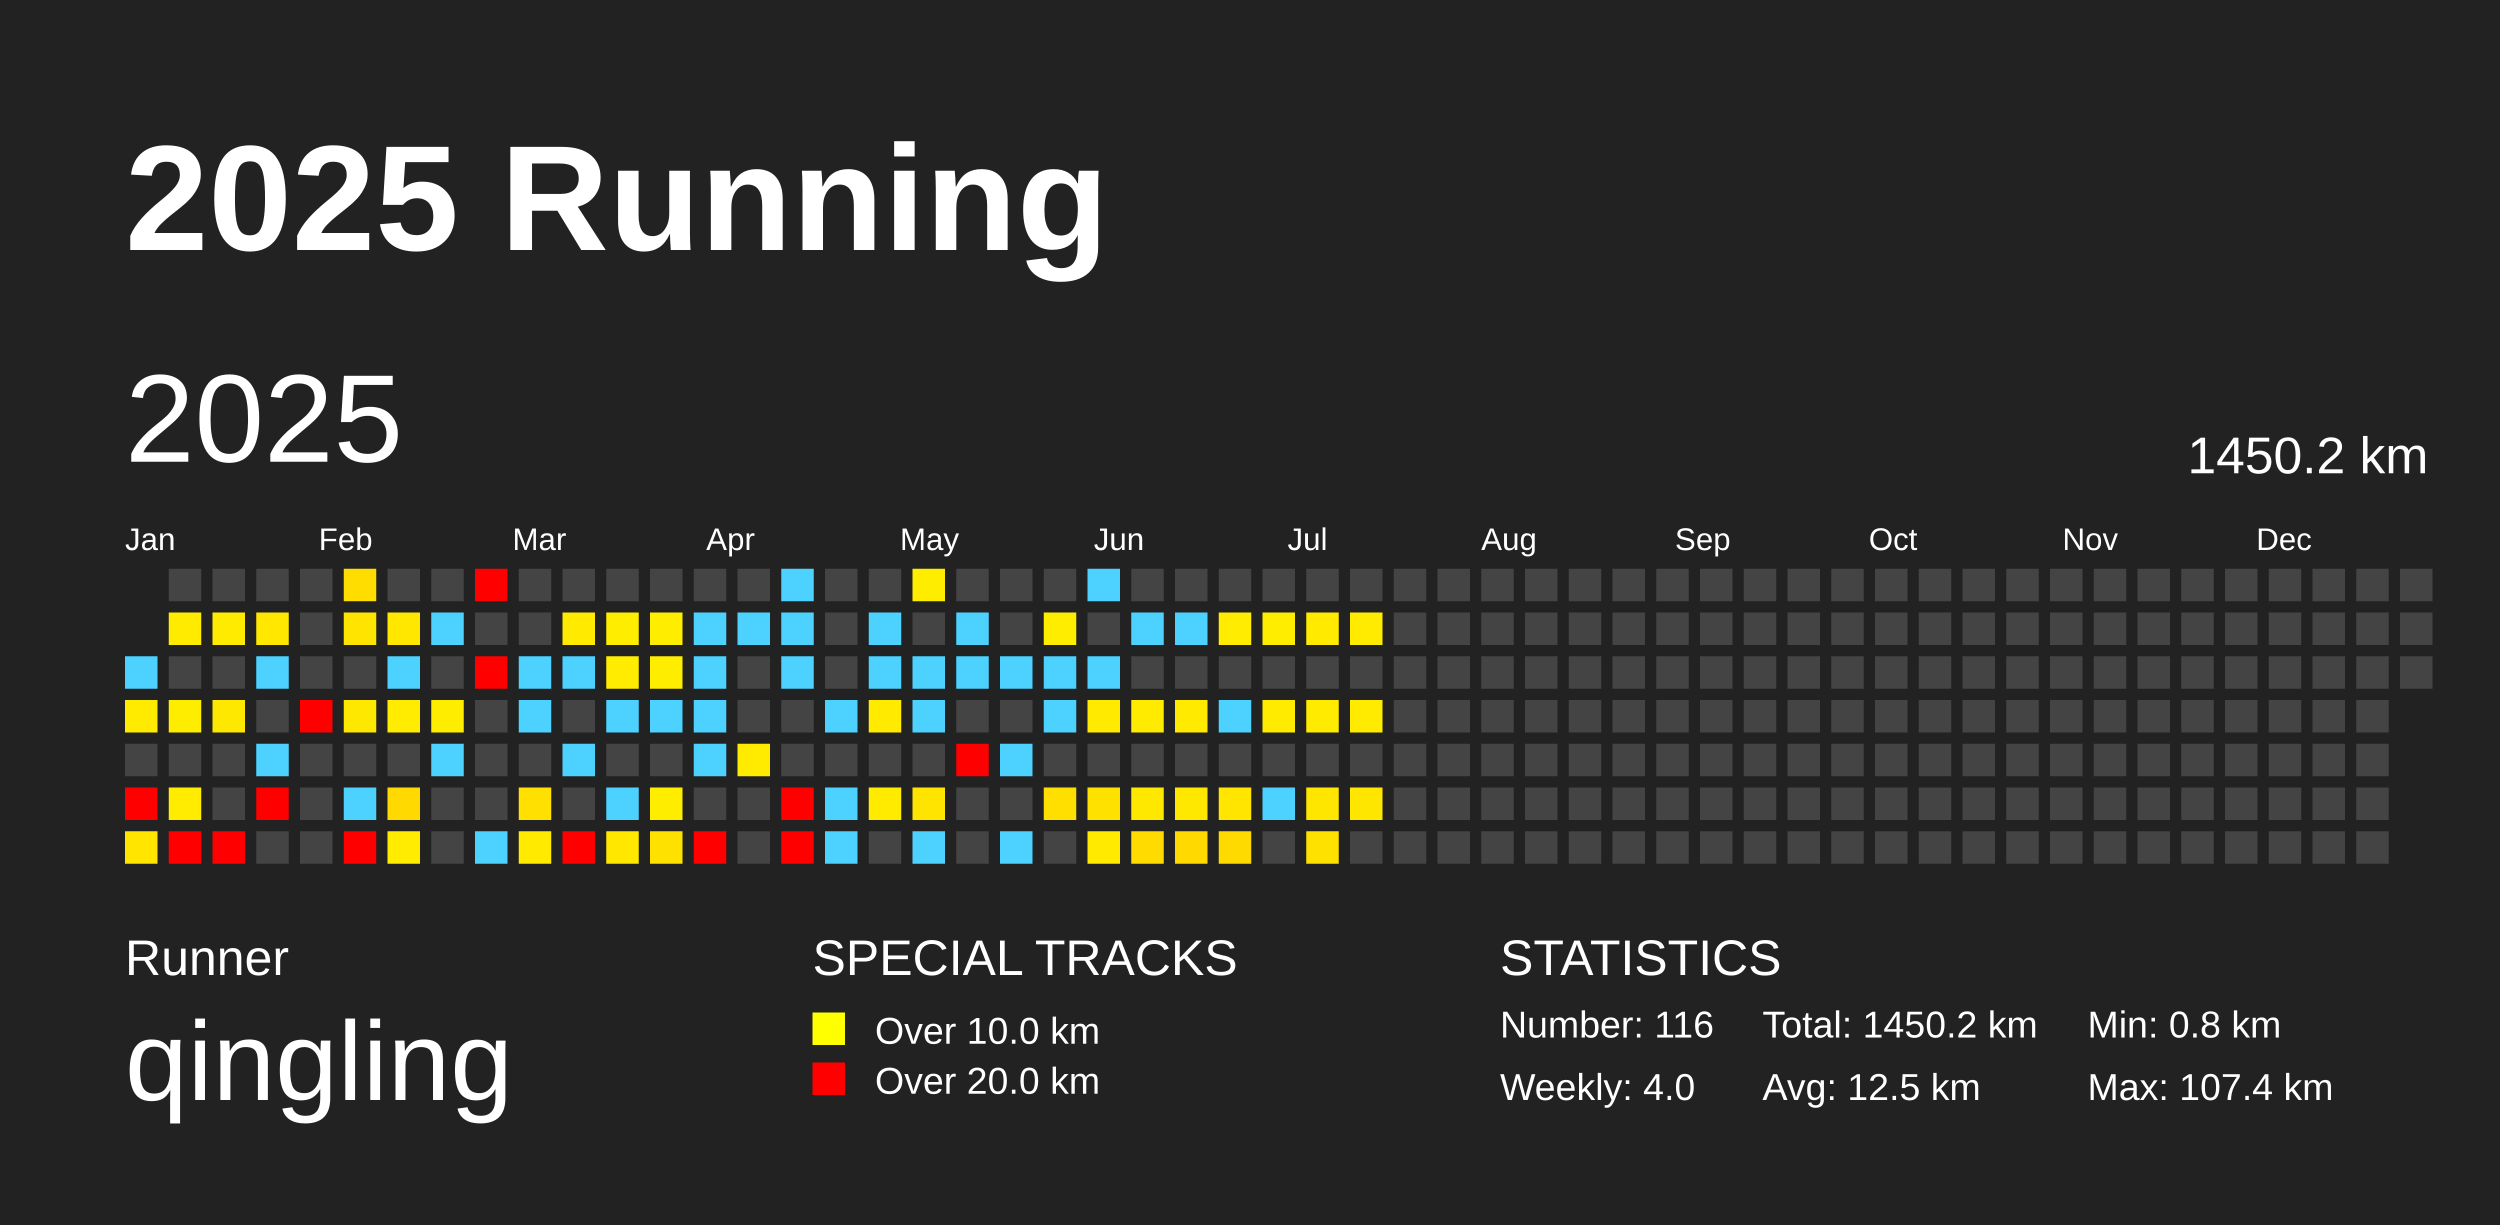
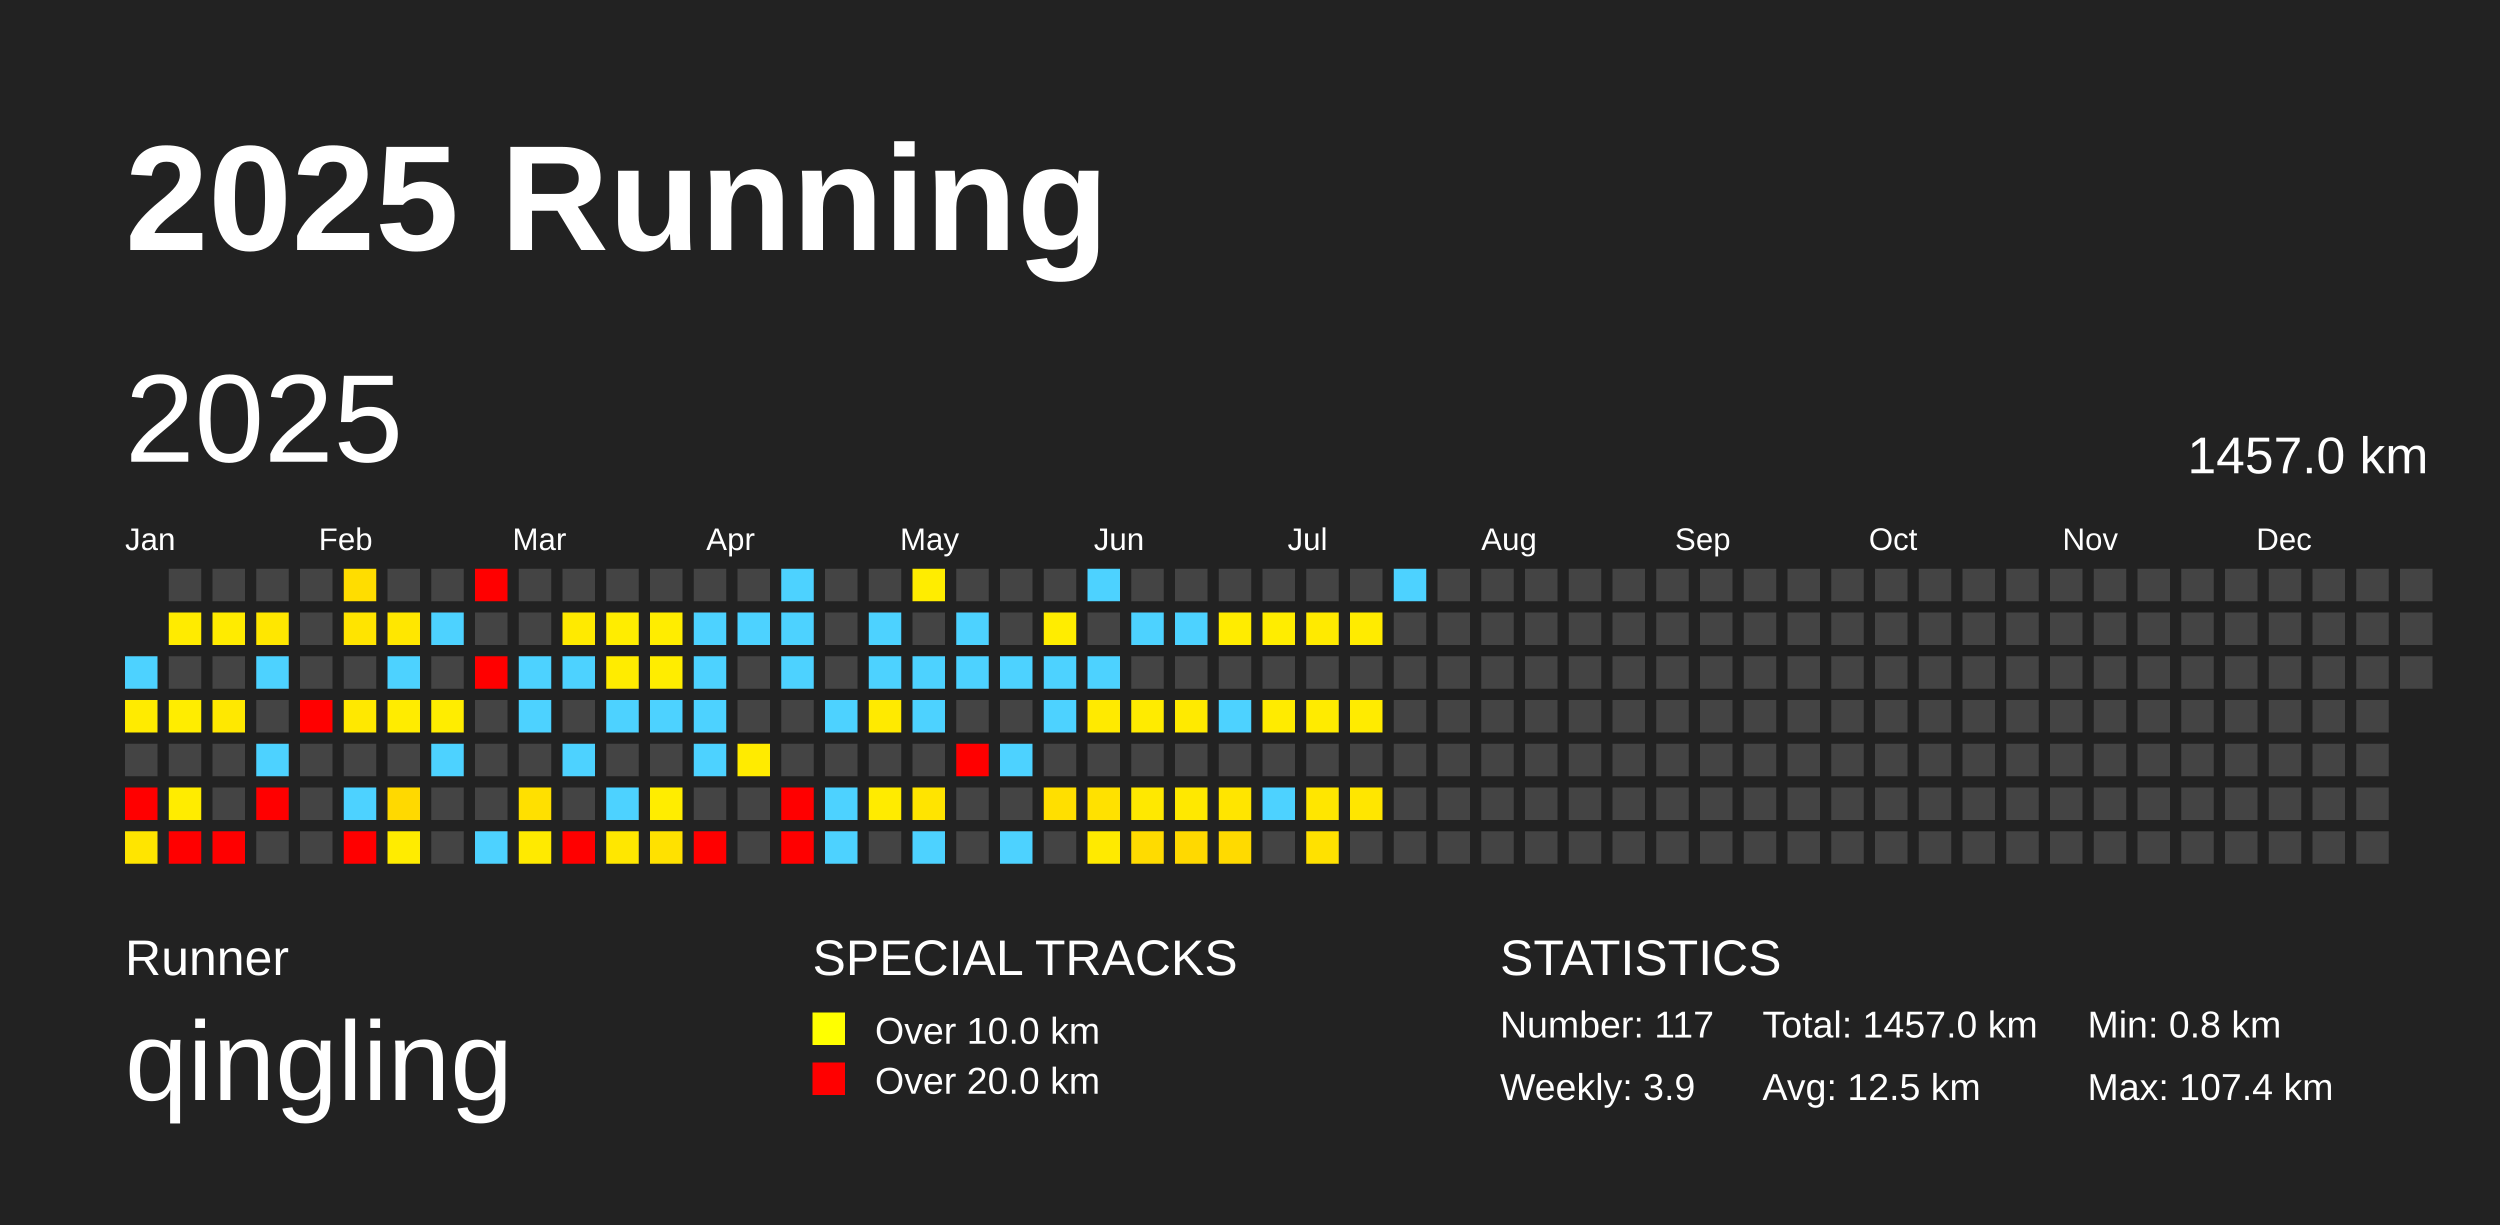
<svg xmlns="http://www.w3.org/2000/svg" baseProfile="full" height="98mm" version="1.1" viewBox="0,0,200,98" width="200mm">
  <defs />
  <rect fill="#222222" height="98" width="200" x="0" y="0" />
  <text fill="#FFFFFF" style="font-size:12px; font-family:Arial; font-weight:bold;" x="10" y="20">2025 Running</text>
  <text fill="#FFFFFF" style="font-size:4px; font-family:Arial" x="10" y="78">Runner</text>
  <text fill="#FFFFFF" style="font-size:9px; font-family:Arial" x="10" y="88">qingling</text>
  <text fill="#FFFFFF" style="font-size:4px; font-family:Arial" x="65" y="78">SPECIAL TRACKS</text>
  <rect fill="yellow" height="2.6" width="2.6" x="65" y="81" />
  <text fill="#FFFFFF" style="font-size:3px; font-family:Arial" x="70" y="83.5">Over 10.0 km</text>
  <rect fill="red" height="2.6" width="2.6" x="65" y="85" />
  <text fill="#FFFFFF" style="font-size:3px; font-family:Arial" x="70" y="87.5">Over 20.0 km</text>
  <text fill="#FFFFFF" style="font-size:4px; font-family:Arial" x="120" y="78">STATISTICS</text>
-   <text fill="#FFFFFF" style="font-size:3px; font-family:Arial" x="120" y="83">Number: 116</text>
-   <text fill="#FFFFFF" style="font-size:3px; font-family:Arial" x="120" y="88">Weekly: 4.0</text>
-   <text fill="#FFFFFF" style="font-size:3px; font-family:Arial" x="141" y="83">Total: 1450.2 km</text>
+   <text fill="#FFFFFF" style="font-size:3px; font-family:Arial" x="120" y="83">Number: 117</text>
+   <text fill="#FFFFFF" style="font-size:3px; font-family:Arial" x="120" y="88">Weekly: 3.9</text>
+   <text fill="#FFFFFF" style="font-size:3px; font-family:Arial" x="141" y="83">Total: 1457.0 km</text>
  <text fill="#FFFFFF" style="font-size:3px; font-family:Arial" x="141" y="88">Avg: 12.5 km</text>
  <text fill="#FFFFFF" style="font-size:3px; font-family:Arial" x="167" y="83">Min: 0.8 km</text>
  <text fill="#FFFFFF" style="font-size:3px; font-family:Arial" x="167" y="88">Max: 107.4 km</text>
  <text dominant-baseline="hanging" fill="#FFFFFF" style="font-size:10.0px; font-family:Arial;" x="10" y="30">2025</text>
-   <text dominant-baseline="hanging" fill="#FFFFFF" style="font-size:4.125px; font-family:Arial;" x="175" y="35">1450.2 km</text>
+   <text dominant-baseline="hanging" fill="#FFFFFF" style="font-size:4.125px; font-family:Arial;" x="175" y="35">1457.0 km</text>
  <text fill="#FFFFFF" style="font-size:2.5px; font-family:Arial" x="10.0" y="44">Jan</text>
  <text fill="#FFFFFF" style="font-size:2.5px; font-family:Arial" x="25.5" y="44">Feb</text>
  <text fill="#FFFFFF" style="font-size:2.5px; font-family:Arial" x="41.0" y="44">Mar</text>
  <text fill="#FFFFFF" style="font-size:2.5px; font-family:Arial" x="56.5" y="44">Apr</text>
  <text fill="#FFFFFF" style="font-size:2.5px; font-family:Arial" x="72.0" y="44">May</text>
  <text fill="#FFFFFF" style="font-size:2.5px; font-family:Arial" x="87.5" y="44">Jun</text>
  <text fill="#FFFFFF" style="font-size:2.5px; font-family:Arial" x="103.0" y="44">Jul</text>
  <text fill="#FFFFFF" style="font-size:2.5px; font-family:Arial" x="118.5" y="44">Aug</text>
  <text fill="#FFFFFF" style="font-size:2.5px; font-family:Arial" x="134.0" y="44">Sep</text>
  <text fill="#FFFFFF" style="font-size:2.5px; font-family:Arial" x="149.5" y="44">Oct</text>
  <text fill="#FFFFFF" style="font-size:2.5px; font-family:Arial" x="165.0" y="44">Nov</text>
  <text fill="#FFFFFF" style="font-size:2.5px; font-family:Arial" x="180.5" y="44">Dec</text>
  <rect fill="#4dd2ff" height="2.6" width="2.6" x="10.0" y="52.5" />
  <rect fill="#ffeb00" height="2.6" width="2.6" x="10.0" y="56.0" />
  <rect fill="#444444" height="2.6" width="2.6" x="10.0" y="59.5" />
  <rect fill="red" height="2.6" width="2.6" x="10.0" y="63.0" />
  <rect fill="#ffe500" height="2.6" width="2.6" x="10.0" y="66.5" />
  <rect fill="#444444" height="2.6" width="2.6" x="13.5" y="45.5" />
  <rect fill="#ffeb00" height="2.6" width="2.6" x="13.5" y="49.0" />
  <rect fill="#444444" height="2.6" width="2.6" x="13.5" y="52.5" />
  <rect fill="#ffed00" height="2.6" width="2.6" x="13.5" y="56.0" />
  <rect fill="#444444" height="2.6" width="2.6" x="13.5" y="59.5" />
  <rect fill="#ffec00" height="2.6" width="2.6" x="13.5" y="63.0" />
  <rect fill="red" height="2.6" width="2.6" x="13.5" y="66.5" />
  <rect fill="#444444" height="2.6" width="2.6" x="17.0" y="45.5" />
  <rect fill="#ffeb00" height="2.6" width="2.6" x="17.0" y="49.0" />
  <rect fill="#444444" height="2.6" width="2.6" x="17.0" y="52.5" />
  <rect fill="#ffe800" height="2.6" width="2.6" x="17.0" y="56.0" />
  <rect fill="#444444" height="2.6" width="2.6" x="17.0" y="59.5" />
  <rect fill="#444444" height="2.6" width="2.6" x="17.0" y="63.0" />
  <rect fill="red" height="2.6" width="2.6" x="17.0" y="66.5" />
  <rect fill="#444444" height="2.6" width="2.6" x="20.5" y="45.5" />
  <rect fill="#ffe700" height="2.6" width="2.6" x="20.5" y="49.0" />
  <rect fill="#4dd2ff" height="2.6" width="2.6" x="20.5" y="52.5" />
  <rect fill="#444444" height="2.6" width="2.6" x="20.5" y="56.0" />
  <rect fill="#4dd2ff" height="2.6" width="2.6" x="20.5" y="59.5" />
  <rect fill="red" height="2.6" width="2.6" x="20.5" y="63.0" />
  <rect fill="#444444" height="2.6" width="2.6" x="20.5" y="66.5" />
  <rect fill="#444444" height="2.6" width="2.6" x="24.0" y="45.5" />
  <rect fill="#444444" height="2.6" width="2.6" x="24.0" y="49.0" />
  <rect fill="#444444" height="2.6" width="2.6" x="24.0" y="52.5" />
  <rect fill="red" height="2.6" width="2.6" x="24.0" y="56.0" />
  <rect fill="#444444" height="2.6" width="2.6" x="24.0" y="59.5" />
  <rect fill="#444444" height="2.6" width="2.6" x="24.0" y="63.0" />
  <rect fill="#444444" height="2.6" width="2.6" x="24.0" y="66.5" />
  <rect fill="#ffdd00" height="2.6" width="2.6" x="27.5" y="45.5" />
  <rect fill="#ffe400" height="2.6" width="2.6" x="27.5" y="49.0" />
  <rect fill="#444444" height="2.6" width="2.6" x="27.5" y="52.5" />
  <rect fill="#ffe800" height="2.6" width="2.6" x="27.5" y="56.0" />
  <rect fill="#444444" height="2.6" width="2.6" x="27.5" y="59.5" />
  <rect fill="#4dd2ff" height="2.6" width="2.6" x="27.5" y="63.0" />
  <rect fill="red" height="2.6" width="2.6" x="27.5" y="66.5" />
  <rect fill="#444444" height="2.6" width="2.6" x="31.0" y="45.5" />
  <rect fill="#ffe700" height="2.6" width="2.6" x="31.0" y="49.0" />
  <rect fill="#4dd2ff" height="2.6" width="2.6" x="31.0" y="52.5" />
  <rect fill="#ffec00" height="2.6" width="2.6" x="31.0" y="56.0" />
  <rect fill="#444444" height="2.6" width="2.6" x="31.0" y="59.5" />
  <rect fill="#ffd900" height="2.6" width="2.6" x="31.0" y="63.0" />
  <rect fill="#ffec00" height="2.6" width="2.6" x="31.0" y="66.5" />
  <rect fill="#444444" height="2.6" width="2.6" x="34.5" y="45.5" />
  <rect fill="#4dd2ff" height="2.6" width="2.6" x="34.5" y="49.0" />
  <rect fill="#444444" height="2.6" width="2.6" x="34.5" y="52.5" />
  <rect fill="#ffed00" height="2.6" width="2.6" x="34.5" y="56.0" />
  <rect fill="#4dd2ff" height="2.6" width="2.6" x="34.5" y="59.5" />
  <rect fill="#444444" height="2.6" width="2.6" x="34.5" y="63.0" />
  <rect fill="#444444" height="2.6" width="2.6" x="34.5" y="66.5" />
  <rect fill="red" height="2.6" width="2.6" x="38.0" y="45.5" />
  <rect fill="#444444" height="2.6" width="2.6" x="38.0" y="49.0" />
  <rect fill="red" height="2.6" width="2.6" x="38.0" y="52.5" />
  <rect fill="#444444" height="2.6" width="2.6" x="38.0" y="56.0" />
  <rect fill="#444444" height="2.6" width="2.6" x="38.0" y="59.5" />
  <rect fill="#444444" height="2.6" width="2.6" x="38.0" y="63.0" />
  <rect fill="#4dd2ff" height="2.6" width="2.6" x="38.0" y="66.5" />
  <rect fill="#444444" height="2.6" width="2.6" x="41.5" y="45.5" />
  <rect fill="#444444" height="2.6" width="2.6" x="41.5" y="49.0" />
  <rect fill="#4dd2ff" height="2.6" width="2.6" x="41.5" y="52.5" />
  <rect fill="#4dd2ff" height="2.6" width="2.6" x="41.5" y="56.0" />
  <rect fill="#444444" height="2.6" width="2.6" x="41.5" y="59.5" />
  <rect fill="#ffe000" height="2.6" width="2.6" x="41.5" y="63.0" />
  <rect fill="#ffea00" height="2.6" width="2.6" x="41.5" y="66.5" />
  <rect fill="#444444" height="2.6" width="2.6" x="45.0" y="45.5" />
  <rect fill="#ffea00" height="2.6" width="2.6" x="45.0" y="49.0" />
  <rect fill="#4dd2ff" height="2.6" width="2.6" x="45.0" y="52.5" />
  <rect fill="#444444" height="2.6" width="2.6" x="45.0" y="56.0" />
  <rect fill="#4dd2ff" height="2.6" width="2.6" x="45.0" y="59.5" />
  <rect fill="#444444" height="2.6" width="2.6" x="45.0" y="63.0" />
  <rect fill="red" height="2.6" width="2.6" x="45.0" y="66.5" />
  <rect fill="#444444" height="2.6" width="2.6" x="48.5" y="45.5" />
  <rect fill="#ffed00" height="2.6" width="2.6" x="48.5" y="49.0" />
  <rect fill="#ffec00" height="2.6" width="2.6" x="48.5" y="52.5" />
  <rect fill="#4dd2ff" height="2.6" width="2.6" x="48.5" y="56.0" />
  <rect fill="#444444" height="2.6" width="2.6" x="48.5" y="59.5" />
  <rect fill="#4dd2ff" height="2.6" width="2.6" x="48.5" y="63.0" />
  <rect fill="#ffe700" height="2.6" width="2.6" x="48.5" y="66.5" />
  <rect fill="#444444" height="2.6" width="2.6" x="52.0" y="45.5" />
  <rect fill="#ffed00" height="2.6" width="2.6" x="52.0" y="49.0" />
  <rect fill="#ffed00" height="2.6" width="2.6" x="52.0" y="52.5" />
  <rect fill="#4dd2ff" height="2.6" width="2.6" x="52.0" y="56.0" />
  <rect fill="#444444" height="2.6" width="2.6" x="52.0" y="59.5" />
  <rect fill="#ffed00" height="2.6" width="2.6" x="52.0" y="63.0" />
  <rect fill="#ffe100" height="2.6" width="2.6" x="52.0" y="66.5" />
  <rect fill="#444444" height="2.6" width="2.6" x="55.5" y="45.5" />
  <rect fill="#4dd2ff" height="2.6" width="2.6" x="55.5" y="49.0" />
  <rect fill="#4dd2ff" height="2.6" width="2.6" x="55.5" y="52.5" />
  <rect fill="#4dd2ff" height="2.6" width="2.6" x="55.5" y="56.0" />
  <rect fill="#4dd2ff" height="2.6" width="2.6" x="55.5" y="59.5" />
  <rect fill="#444444" height="2.6" width="2.6" x="55.5" y="63.0" />
  <rect fill="red" height="2.6" width="2.6" x="55.5" y="66.5" />
  <rect fill="#444444" height="2.6" width="2.6" x="59.0" y="45.5" />
  <rect fill="#4dd2ff" height="2.6" width="2.6" x="59.0" y="49.0" />
  <rect fill="#444444" height="2.6" width="2.6" x="59.0" y="52.5" />
  <rect fill="#444444" height="2.6" width="2.6" x="59.0" y="56.0" />
  <rect fill="#ffeb00" height="2.6" width="2.6" x="59.0" y="59.5" />
  <rect fill="#444444" height="2.6" width="2.6" x="59.0" y="63.0" />
  <rect fill="#444444" height="2.6" width="2.6" x="59.0" y="66.5" />
  <rect fill="#4dd2ff" height="2.6" width="2.6" x="62.5" y="45.5" />
  <rect fill="#4dd2ff" height="2.6" width="2.6" x="62.5" y="49.0" />
  <rect fill="#4dd2ff" height="2.6" width="2.6" x="62.5" y="52.5" />
  <rect fill="#444444" height="2.6" width="2.6" x="62.5" y="56.0" />
  <rect fill="#444444" height="2.6" width="2.6" x="62.5" y="59.5" />
  <rect fill="red" height="2.6" width="2.6" x="62.5" y="63.0" />
  <rect fill="red" height="2.6" width="2.6" x="62.5" y="66.5" />
  <rect fill="#444444" height="2.6" width="2.6" x="66.0" y="45.5" />
  <rect fill="#444444" height="2.6" width="2.6" x="66.0" y="49.0" />
  <rect fill="#444444" height="2.6" width="2.6" x="66.0" y="52.5" />
  <rect fill="#4dd2ff" height="2.6" width="2.6" x="66.0" y="56.0" />
  <rect fill="#444444" height="2.6" width="2.6" x="66.0" y="59.5" />
  <rect fill="#4dd2ff" height="2.6" width="2.6" x="66.0" y="63.0" />
  <rect fill="#4dd2ff" height="2.6" width="2.6" x="66.0" y="66.5" />
  <rect fill="#444444" height="2.6" width="2.6" x="69.5" y="45.5" />
  <rect fill="#4dd2ff" height="2.6" width="2.6" x="69.5" y="49.0" />
  <rect fill="#4dd2ff" height="2.6" width="2.6" x="69.5" y="52.5" />
  <rect fill="#ffea00" height="2.6" width="2.6" x="69.5" y="56.0" />
  <rect fill="#444444" height="2.6" width="2.6" x="69.5" y="59.5" />
  <rect fill="#ffeb00" height="2.6" width="2.6" x="69.5" y="63.0" />
  <rect fill="#444444" height="2.6" width="2.6" x="69.5" y="66.5" />
  <rect fill="#ffed00" height="2.6" width="2.6" x="73.0" y="45.5" />
  <rect fill="#444444" height="2.6" width="2.6" x="73.0" y="49.0" />
  <rect fill="#4dd2ff" height="2.6" width="2.6" x="73.0" y="52.5" />
  <rect fill="#4dd2ff" height="2.6" width="2.6" x="73.0" y="56.0" />
  <rect fill="#444444" height="2.6" width="2.6" x="73.0" y="59.5" />
  <rect fill="#ffe400" height="2.6" width="2.6" x="73.0" y="63.0" />
  <rect fill="#4dd2ff" height="2.6" width="2.6" x="73.0" y="66.5" />
  <rect fill="#444444" height="2.6" width="2.6" x="76.5" y="45.5" />
  <rect fill="#4dd2ff" height="2.6" width="2.6" x="76.5" y="49.0" />
  <rect fill="#4dd2ff" height="2.6" width="2.6" x="76.5" y="52.5" />
  <rect fill="#444444" height="2.6" width="2.6" x="76.5" y="56.0" />
  <rect fill="red" height="2.6" width="2.6" x="76.5" y="59.5" />
  <rect fill="#444444" height="2.6" width="2.6" x="76.5" y="63.0" />
  <rect fill="#444444" height="2.6" width="2.6" x="76.5" y="66.5" />
  <rect fill="#444444" height="2.6" width="2.6" x="80.0" y="45.5" />
  <rect fill="#444444" height="2.6" width="2.6" x="80.0" y="49.0" />
  <rect fill="#4dd2ff" height="2.6" width="2.6" x="80.0" y="52.5" />
  <rect fill="#444444" height="2.6" width="2.6" x="80.0" y="56.0" />
  <rect fill="#4dd2ff" height="2.6" width="2.6" x="80.0" y="59.5" />
  <rect fill="#444444" height="2.6" width="2.6" x="80.0" y="63.0" />
  <rect fill="#4dd2ff" height="2.6" width="2.6" x="80.0" y="66.5" />
  <rect fill="#444444" height="2.6" width="2.6" x="83.5" y="45.5" />
  <rect fill="#ffed00" height="2.6" width="2.6" x="83.5" y="49.0" />
  <rect fill="#4dd2ff" height="2.6" width="2.6" x="83.5" y="52.5" />
  <rect fill="#4dd2ff" height="2.6" width="2.6" x="83.5" y="56.0" />
  <rect fill="#444444" height="2.6" width="2.6" x="83.5" y="59.5" />
  <rect fill="#ffdf00" height="2.6" width="2.6" x="83.5" y="63.0" />
  <rect fill="#444444" height="2.6" width="2.6" x="83.5" y="66.5" />
  <rect fill="#4dd2ff" height="2.6" width="2.6" x="87.0" y="45.5" />
  <rect fill="#444444" height="2.6" width="2.6" x="87.0" y="49.0" />
  <rect fill="#4dd2ff" height="2.6" width="2.6" x="87.0" y="52.5" />
  <rect fill="#ffea00" height="2.6" width="2.6" x="87.0" y="56.0" />
  <rect fill="#444444" height="2.6" width="2.6" x="87.0" y="59.5" />
  <rect fill="#ffe100" height="2.6" width="2.6" x="87.0" y="63.0" />
  <rect fill="#ffea00" height="2.6" width="2.6" x="87.0" y="66.5" />
  <rect fill="#444444" height="2.6" width="2.6" x="90.5" y="45.5" />
  <rect fill="#4dd2ff" height="2.6" width="2.6" x="90.5" y="49.0" />
  <rect fill="#444444" height="2.6" width="2.6" x="90.5" y="52.5" />
  <rect fill="#ffeb00" height="2.6" width="2.6" x="90.5" y="56.0" />
  <rect fill="#444444" height="2.6" width="2.6" x="90.5" y="59.5" />
  <rect fill="#ffe800" height="2.6" width="2.6" x="90.5" y="63.0" />
  <rect fill="#ffdb00" height="2.6" width="2.6" x="90.5" y="66.5" />
  <rect fill="#444444" height="2.6" width="2.6" x="94.0" y="45.5" />
  <rect fill="#4dd2ff" height="2.6" width="2.6" x="94.0" y="49.0" />
  <rect fill="#444444" height="2.6" width="2.6" x="94.0" y="52.5" />
  <rect fill="#ffea00" height="2.6" width="2.6" x="94.0" y="56.0" />
  <rect fill="#444444" height="2.6" width="2.6" x="94.0" y="59.5" />
  <rect fill="#ffe800" height="2.6" width="2.6" x="94.0" y="63.0" />
  <rect fill="#ffd900" height="2.6" width="2.6" x="94.0" y="66.5" />
  <rect fill="#444444" height="2.6" width="2.6" x="97.5" y="45.5" />
  <rect fill="#ffec00" height="2.6" width="2.6" x="97.5" y="49.0" />
  <rect fill="#444444" height="2.6" width="2.6" x="97.5" y="52.5" />
  <rect fill="#4dd2ff" height="2.6" width="2.6" x="97.5" y="56.0" />
  <rect fill="#444444" height="2.6" width="2.6" x="97.5" y="59.5" />
  <rect fill="#ffe500" height="2.6" width="2.6" x="97.5" y="63.0" />
  <rect fill="#ffda00" height="2.6" width="2.6" x="97.5" y="66.5" />
  <rect fill="#444444" height="2.6" width="2.6" x="101.0" y="45.5" />
  <rect fill="#ffed00" height="2.6" width="2.6" x="101.0" y="49.0" />
  <rect fill="#444444" height="2.6" width="2.6" x="101.0" y="52.5" />
  <rect fill="#ffeb00" height="2.6" width="2.6" x="101.0" y="56.0" />
  <rect fill="#444444" height="2.6" width="2.6" x="101.0" y="59.5" />
  <rect fill="#4dd2ff" height="2.6" width="2.6" x="101.0" y="63.0" />
  <rect fill="#444444" height="2.6" width="2.6" x="101.0" y="66.5" />
  <rect fill="#444444" height="2.6" width="2.6" x="104.5" y="45.5" />
  <rect fill="#ffea00" height="2.6" width="2.6" x="104.5" y="49.0" />
  <rect fill="#444444" height="2.6" width="2.6" x="104.5" y="52.5" />
  <rect fill="#ffeb00" height="2.6" width="2.6" x="104.5" y="56.0" />
  <rect fill="#444444" height="2.6" width="2.6" x="104.5" y="59.5" />
  <rect fill="#ffe600" height="2.6" width="2.6" x="104.5" y="63.0" />
  <rect fill="#ffe100" height="2.6" width="2.6" x="104.5" y="66.5" />
  <rect fill="#444444" height="2.6" width="2.6" x="108.0" y="45.5" />
  <rect fill="#ffeb00" height="2.6" width="2.6" x="108.0" y="49.0" />
  <rect fill="#444444" height="2.6" width="2.6" x="108.0" y="52.5" />
  <rect fill="#ffeb00" height="2.6" width="2.6" x="108.0" y="56.0" />
  <rect fill="#444444" height="2.6" width="2.6" x="108.0" y="59.5" />
  <rect fill="#ffe600" height="2.6" width="2.6" x="108.0" y="63.0" />
  <rect fill="#444444" height="2.6" width="2.6" x="108.0" y="66.5" />
-   <rect fill="#444444" height="2.6" width="2.6" x="111.5" y="45.5" />
+   <rect fill="#4dd2ff" height="2.6" width="2.6" x="111.5" y="45.5" />
  <rect fill="#444444" height="2.6" width="2.6" x="111.5" y="49.0" />
  <rect fill="#444444" height="2.6" width="2.6" x="111.5" y="52.5" />
  <rect fill="#444444" height="2.6" width="2.6" x="111.5" y="56.0" />
  <rect fill="#444444" height="2.6" width="2.6" x="111.5" y="59.5" />
  <rect fill="#444444" height="2.6" width="2.6" x="111.5" y="63.0" />
  <rect fill="#444444" height="2.6" width="2.6" x="111.5" y="66.5" />
  <rect fill="#444444" height="2.6" width="2.6" x="115.0" y="45.5" />
  <rect fill="#444444" height="2.6" width="2.6" x="115.0" y="49.0" />
  <rect fill="#444444" height="2.6" width="2.6" x="115.0" y="52.5" />
  <rect fill="#444444" height="2.6" width="2.6" x="115.0" y="56.0" />
  <rect fill="#444444" height="2.6" width="2.6" x="115.0" y="59.5" />
  <rect fill="#444444" height="2.6" width="2.6" x="115.0" y="63.0" />
  <rect fill="#444444" height="2.6" width="2.6" x="115.0" y="66.5" />
  <rect fill="#444444" height="2.6" width="2.6" x="118.5" y="45.5" />
  <rect fill="#444444" height="2.6" width="2.6" x="118.5" y="49.0" />
  <rect fill="#444444" height="2.6" width="2.6" x="118.5" y="52.5" />
  <rect fill="#444444" height="2.6" width="2.6" x="118.5" y="56.0" />
  <rect fill="#444444" height="2.6" width="2.6" x="118.5" y="59.5" />
  <rect fill="#444444" height="2.6" width="2.6" x="118.5" y="63.0" />
  <rect fill="#444444" height="2.6" width="2.6" x="118.5" y="66.5" />
  <rect fill="#444444" height="2.6" width="2.6" x="122.0" y="45.5" />
  <rect fill="#444444" height="2.6" width="2.6" x="122.0" y="49.0" />
  <rect fill="#444444" height="2.6" width="2.6" x="122.0" y="52.5" />
  <rect fill="#444444" height="2.6" width="2.6" x="122.0" y="56.0" />
  <rect fill="#444444" height="2.6" width="2.6" x="122.0" y="59.5" />
  <rect fill="#444444" height="2.6" width="2.6" x="122.0" y="63.0" />
  <rect fill="#444444" height="2.6" width="2.6" x="122.0" y="66.5" />
  <rect fill="#444444" height="2.6" width="2.6" x="125.5" y="45.5" />
  <rect fill="#444444" height="2.6" width="2.6" x="125.5" y="49.0" />
  <rect fill="#444444" height="2.6" width="2.6" x="125.5" y="52.5" />
  <rect fill="#444444" height="2.6" width="2.6" x="125.5" y="56.0" />
  <rect fill="#444444" height="2.6" width="2.6" x="125.5" y="59.5" />
  <rect fill="#444444" height="2.6" width="2.6" x="125.5" y="63.0" />
  <rect fill="#444444" height="2.6" width="2.6" x="125.5" y="66.5" />
  <rect fill="#444444" height="2.6" width="2.6" x="129.0" y="45.5" />
  <rect fill="#444444" height="2.6" width="2.6" x="129.0" y="49.0" />
  <rect fill="#444444" height="2.6" width="2.6" x="129.0" y="52.5" />
  <rect fill="#444444" height="2.6" width="2.6" x="129.0" y="56.0" />
  <rect fill="#444444" height="2.6" width="2.6" x="129.0" y="59.5" />
  <rect fill="#444444" height="2.6" width="2.6" x="129.0" y="63.0" />
  <rect fill="#444444" height="2.6" width="2.6" x="129.0" y="66.5" />
  <rect fill="#444444" height="2.6" width="2.6" x="132.5" y="45.5" />
  <rect fill="#444444" height="2.6" width="2.6" x="132.5" y="49.0" />
  <rect fill="#444444" height="2.6" width="2.6" x="132.5" y="52.5" />
  <rect fill="#444444" height="2.6" width="2.6" x="132.5" y="56.0" />
  <rect fill="#444444" height="2.6" width="2.6" x="132.5" y="59.5" />
  <rect fill="#444444" height="2.6" width="2.6" x="132.5" y="63.0" />
  <rect fill="#444444" height="2.6" width="2.6" x="132.5" y="66.5" />
  <rect fill="#444444" height="2.6" width="2.6" x="136.0" y="45.5" />
  <rect fill="#444444" height="2.6" width="2.6" x="136.0" y="49.0" />
  <rect fill="#444444" height="2.6" width="2.6" x="136.0" y="52.5" />
  <rect fill="#444444" height="2.6" width="2.6" x="136.0" y="56.0" />
  <rect fill="#444444" height="2.6" width="2.6" x="136.0" y="59.5" />
  <rect fill="#444444" height="2.6" width="2.6" x="136.0" y="63.0" />
  <rect fill="#444444" height="2.6" width="2.6" x="136.0" y="66.5" />
  <rect fill="#444444" height="2.6" width="2.6" x="139.5" y="45.5" />
  <rect fill="#444444" height="2.6" width="2.6" x="139.5" y="49.0" />
  <rect fill="#444444" height="2.6" width="2.6" x="139.5" y="52.5" />
  <rect fill="#444444" height="2.6" width="2.6" x="139.5" y="56.0" />
  <rect fill="#444444" height="2.6" width="2.6" x="139.5" y="59.5" />
  <rect fill="#444444" height="2.6" width="2.6" x="139.5" y="63.0" />
  <rect fill="#444444" height="2.6" width="2.6" x="139.5" y="66.5" />
  <rect fill="#444444" height="2.6" width="2.6" x="143.0" y="45.5" />
  <rect fill="#444444" height="2.6" width="2.6" x="143.0" y="49.0" />
  <rect fill="#444444" height="2.6" width="2.6" x="143.0" y="52.5" />
  <rect fill="#444444" height="2.6" width="2.6" x="143.0" y="56.0" />
  <rect fill="#444444" height="2.6" width="2.6" x="143.0" y="59.5" />
  <rect fill="#444444" height="2.6" width="2.6" x="143.0" y="63.0" />
  <rect fill="#444444" height="2.6" width="2.6" x="143.0" y="66.5" />
  <rect fill="#444444" height="2.6" width="2.6" x="146.5" y="45.5" />
  <rect fill="#444444" height="2.6" width="2.6" x="146.5" y="49.0" />
  <rect fill="#444444" height="2.6" width="2.6" x="146.5" y="52.5" />
  <rect fill="#444444" height="2.6" width="2.6" x="146.5" y="56.0" />
  <rect fill="#444444" height="2.6" width="2.6" x="146.5" y="59.5" />
  <rect fill="#444444" height="2.6" width="2.6" x="146.5" y="63.0" />
  <rect fill="#444444" height="2.6" width="2.6" x="146.5" y="66.5" />
  <rect fill="#444444" height="2.6" width="2.6" x="150.0" y="45.5" />
  <rect fill="#444444" height="2.6" width="2.6" x="150.0" y="49.0" />
  <rect fill="#444444" height="2.6" width="2.6" x="150.0" y="52.5" />
  <rect fill="#444444" height="2.6" width="2.6" x="150.0" y="56.0" />
  <rect fill="#444444" height="2.6" width="2.6" x="150.0" y="59.5" />
  <rect fill="#444444" height="2.6" width="2.6" x="150.0" y="63.0" />
  <rect fill="#444444" height="2.6" width="2.6" x="150.0" y="66.5" />
  <rect fill="#444444" height="2.6" width="2.6" x="153.5" y="45.5" />
  <rect fill="#444444" height="2.6" width="2.6" x="153.5" y="49.0" />
  <rect fill="#444444" height="2.6" width="2.6" x="153.5" y="52.5" />
  <rect fill="#444444" height="2.6" width="2.6" x="153.5" y="56.0" />
  <rect fill="#444444" height="2.6" width="2.6" x="153.5" y="59.5" />
  <rect fill="#444444" height="2.6" width="2.6" x="153.5" y="63.0" />
  <rect fill="#444444" height="2.6" width="2.6" x="153.5" y="66.5" />
  <rect fill="#444444" height="2.6" width="2.6" x="157.0" y="45.5" />
  <rect fill="#444444" height="2.6" width="2.6" x="157.0" y="49.0" />
  <rect fill="#444444" height="2.6" width="2.6" x="157.0" y="52.5" />
  <rect fill="#444444" height="2.6" width="2.6" x="157.0" y="56.0" />
  <rect fill="#444444" height="2.6" width="2.6" x="157.0" y="59.5" />
  <rect fill="#444444" height="2.6" width="2.6" x="157.0" y="63.0" />
  <rect fill="#444444" height="2.6" width="2.6" x="157.0" y="66.5" />
  <rect fill="#444444" height="2.6" width="2.6" x="160.5" y="45.5" />
  <rect fill="#444444" height="2.6" width="2.6" x="160.5" y="49.0" />
  <rect fill="#444444" height="2.6" width="2.6" x="160.5" y="52.5" />
  <rect fill="#444444" height="2.6" width="2.6" x="160.5" y="56.0" />
  <rect fill="#444444" height="2.6" width="2.6" x="160.5" y="59.5" />
  <rect fill="#444444" height="2.6" width="2.6" x="160.5" y="63.0" />
  <rect fill="#444444" height="2.6" width="2.6" x="160.5" y="66.5" />
  <rect fill="#444444" height="2.6" width="2.6" x="164.0" y="45.5" />
  <rect fill="#444444" height="2.6" width="2.6" x="164.0" y="49.0" />
  <rect fill="#444444" height="2.6" width="2.6" x="164.0" y="52.5" />
  <rect fill="#444444" height="2.6" width="2.6" x="164.0" y="56.0" />
  <rect fill="#444444" height="2.6" width="2.6" x="164.0" y="59.5" />
  <rect fill="#444444" height="2.6" width="2.6" x="164.0" y="63.0" />
  <rect fill="#444444" height="2.6" width="2.6" x="164.0" y="66.5" />
  <rect fill="#444444" height="2.6" width="2.6" x="167.5" y="45.5" />
  <rect fill="#444444" height="2.6" width="2.6" x="167.5" y="49.0" />
  <rect fill="#444444" height="2.6" width="2.6" x="167.5" y="52.5" />
  <rect fill="#444444" height="2.6" width="2.6" x="167.5" y="56.0" />
  <rect fill="#444444" height="2.6" width="2.6" x="167.5" y="59.5" />
  <rect fill="#444444" height="2.6" width="2.6" x="167.5" y="63.0" />
  <rect fill="#444444" height="2.6" width="2.6" x="167.5" y="66.5" />
  <rect fill="#444444" height="2.6" width="2.6" x="171.0" y="45.5" />
  <rect fill="#444444" height="2.6" width="2.6" x="171.0" y="49.0" />
  <rect fill="#444444" height="2.6" width="2.6" x="171.0" y="52.5" />
  <rect fill="#444444" height="2.6" width="2.6" x="171.0" y="56.0" />
  <rect fill="#444444" height="2.6" width="2.6" x="171.0" y="59.5" />
  <rect fill="#444444" height="2.6" width="2.6" x="171.0" y="63.0" />
  <rect fill="#444444" height="2.6" width="2.6" x="171.0" y="66.5" />
  <rect fill="#444444" height="2.6" width="2.6" x="174.5" y="45.5" />
  <rect fill="#444444" height="2.6" width="2.6" x="174.5" y="49.0" />
  <rect fill="#444444" height="2.6" width="2.6" x="174.5" y="52.5" />
  <rect fill="#444444" height="2.6" width="2.6" x="174.5" y="56.0" />
  <rect fill="#444444" height="2.6" width="2.6" x="174.5" y="59.5" />
  <rect fill="#444444" height="2.6" width="2.6" x="174.5" y="63.0" />
  <rect fill="#444444" height="2.6" width="2.6" x="174.5" y="66.5" />
  <rect fill="#444444" height="2.6" width="2.6" x="178.0" y="45.5" />
  <rect fill="#444444" height="2.6" width="2.6" x="178.0" y="49.0" />
  <rect fill="#444444" height="2.6" width="2.6" x="178.0" y="52.5" />
  <rect fill="#444444" height="2.6" width="2.6" x="178.0" y="56.0" />
  <rect fill="#444444" height="2.6" width="2.6" x="178.0" y="59.5" />
  <rect fill="#444444" height="2.6" width="2.6" x="178.0" y="63.0" />
  <rect fill="#444444" height="2.6" width="2.6" x="178.0" y="66.5" />
  <rect fill="#444444" height="2.6" width="2.6" x="181.5" y="45.5" />
  <rect fill="#444444" height="2.6" width="2.6" x="181.5" y="49.0" />
  <rect fill="#444444" height="2.6" width="2.6" x="181.5" y="52.5" />
  <rect fill="#444444" height="2.6" width="2.6" x="181.5" y="56.0" />
  <rect fill="#444444" height="2.6" width="2.6" x="181.5" y="59.5" />
  <rect fill="#444444" height="2.6" width="2.6" x="181.5" y="63.0" />
  <rect fill="#444444" height="2.6" width="2.6" x="181.5" y="66.5" />
  <rect fill="#444444" height="2.6" width="2.6" x="185.0" y="45.5" />
  <rect fill="#444444" height="2.6" width="2.6" x="185.0" y="49.0" />
  <rect fill="#444444" height="2.6" width="2.6" x="185.0" y="52.5" />
  <rect fill="#444444" height="2.6" width="2.6" x="185.0" y="56.0" />
  <rect fill="#444444" height="2.6" width="2.6" x="185.0" y="59.5" />
  <rect fill="#444444" height="2.6" width="2.6" x="185.0" y="63.0" />
  <rect fill="#444444" height="2.6" width="2.6" x="185.0" y="66.5" />
  <rect fill="#444444" height="2.6" width="2.6" x="188.5" y="45.5" />
  <rect fill="#444444" height="2.6" width="2.6" x="188.5" y="49.0" />
  <rect fill="#444444" height="2.6" width="2.6" x="188.5" y="52.5" />
  <rect fill="#444444" height="2.6" width="2.6" x="188.5" y="56.0" />
  <rect fill="#444444" height="2.6" width="2.6" x="188.5" y="59.5" />
  <rect fill="#444444" height="2.6" width="2.6" x="188.5" y="63.0" />
  <rect fill="#444444" height="2.6" width="2.6" x="188.5" y="66.5" />
  <rect fill="#444444" height="2.6" width="2.6" x="192.0" y="45.5" />
  <rect fill="#444444" height="2.6" width="2.6" x="192.0" y="49.0" />
  <rect fill="#444444" height="2.6" width="2.6" x="192.0" y="52.5" />
</svg>
